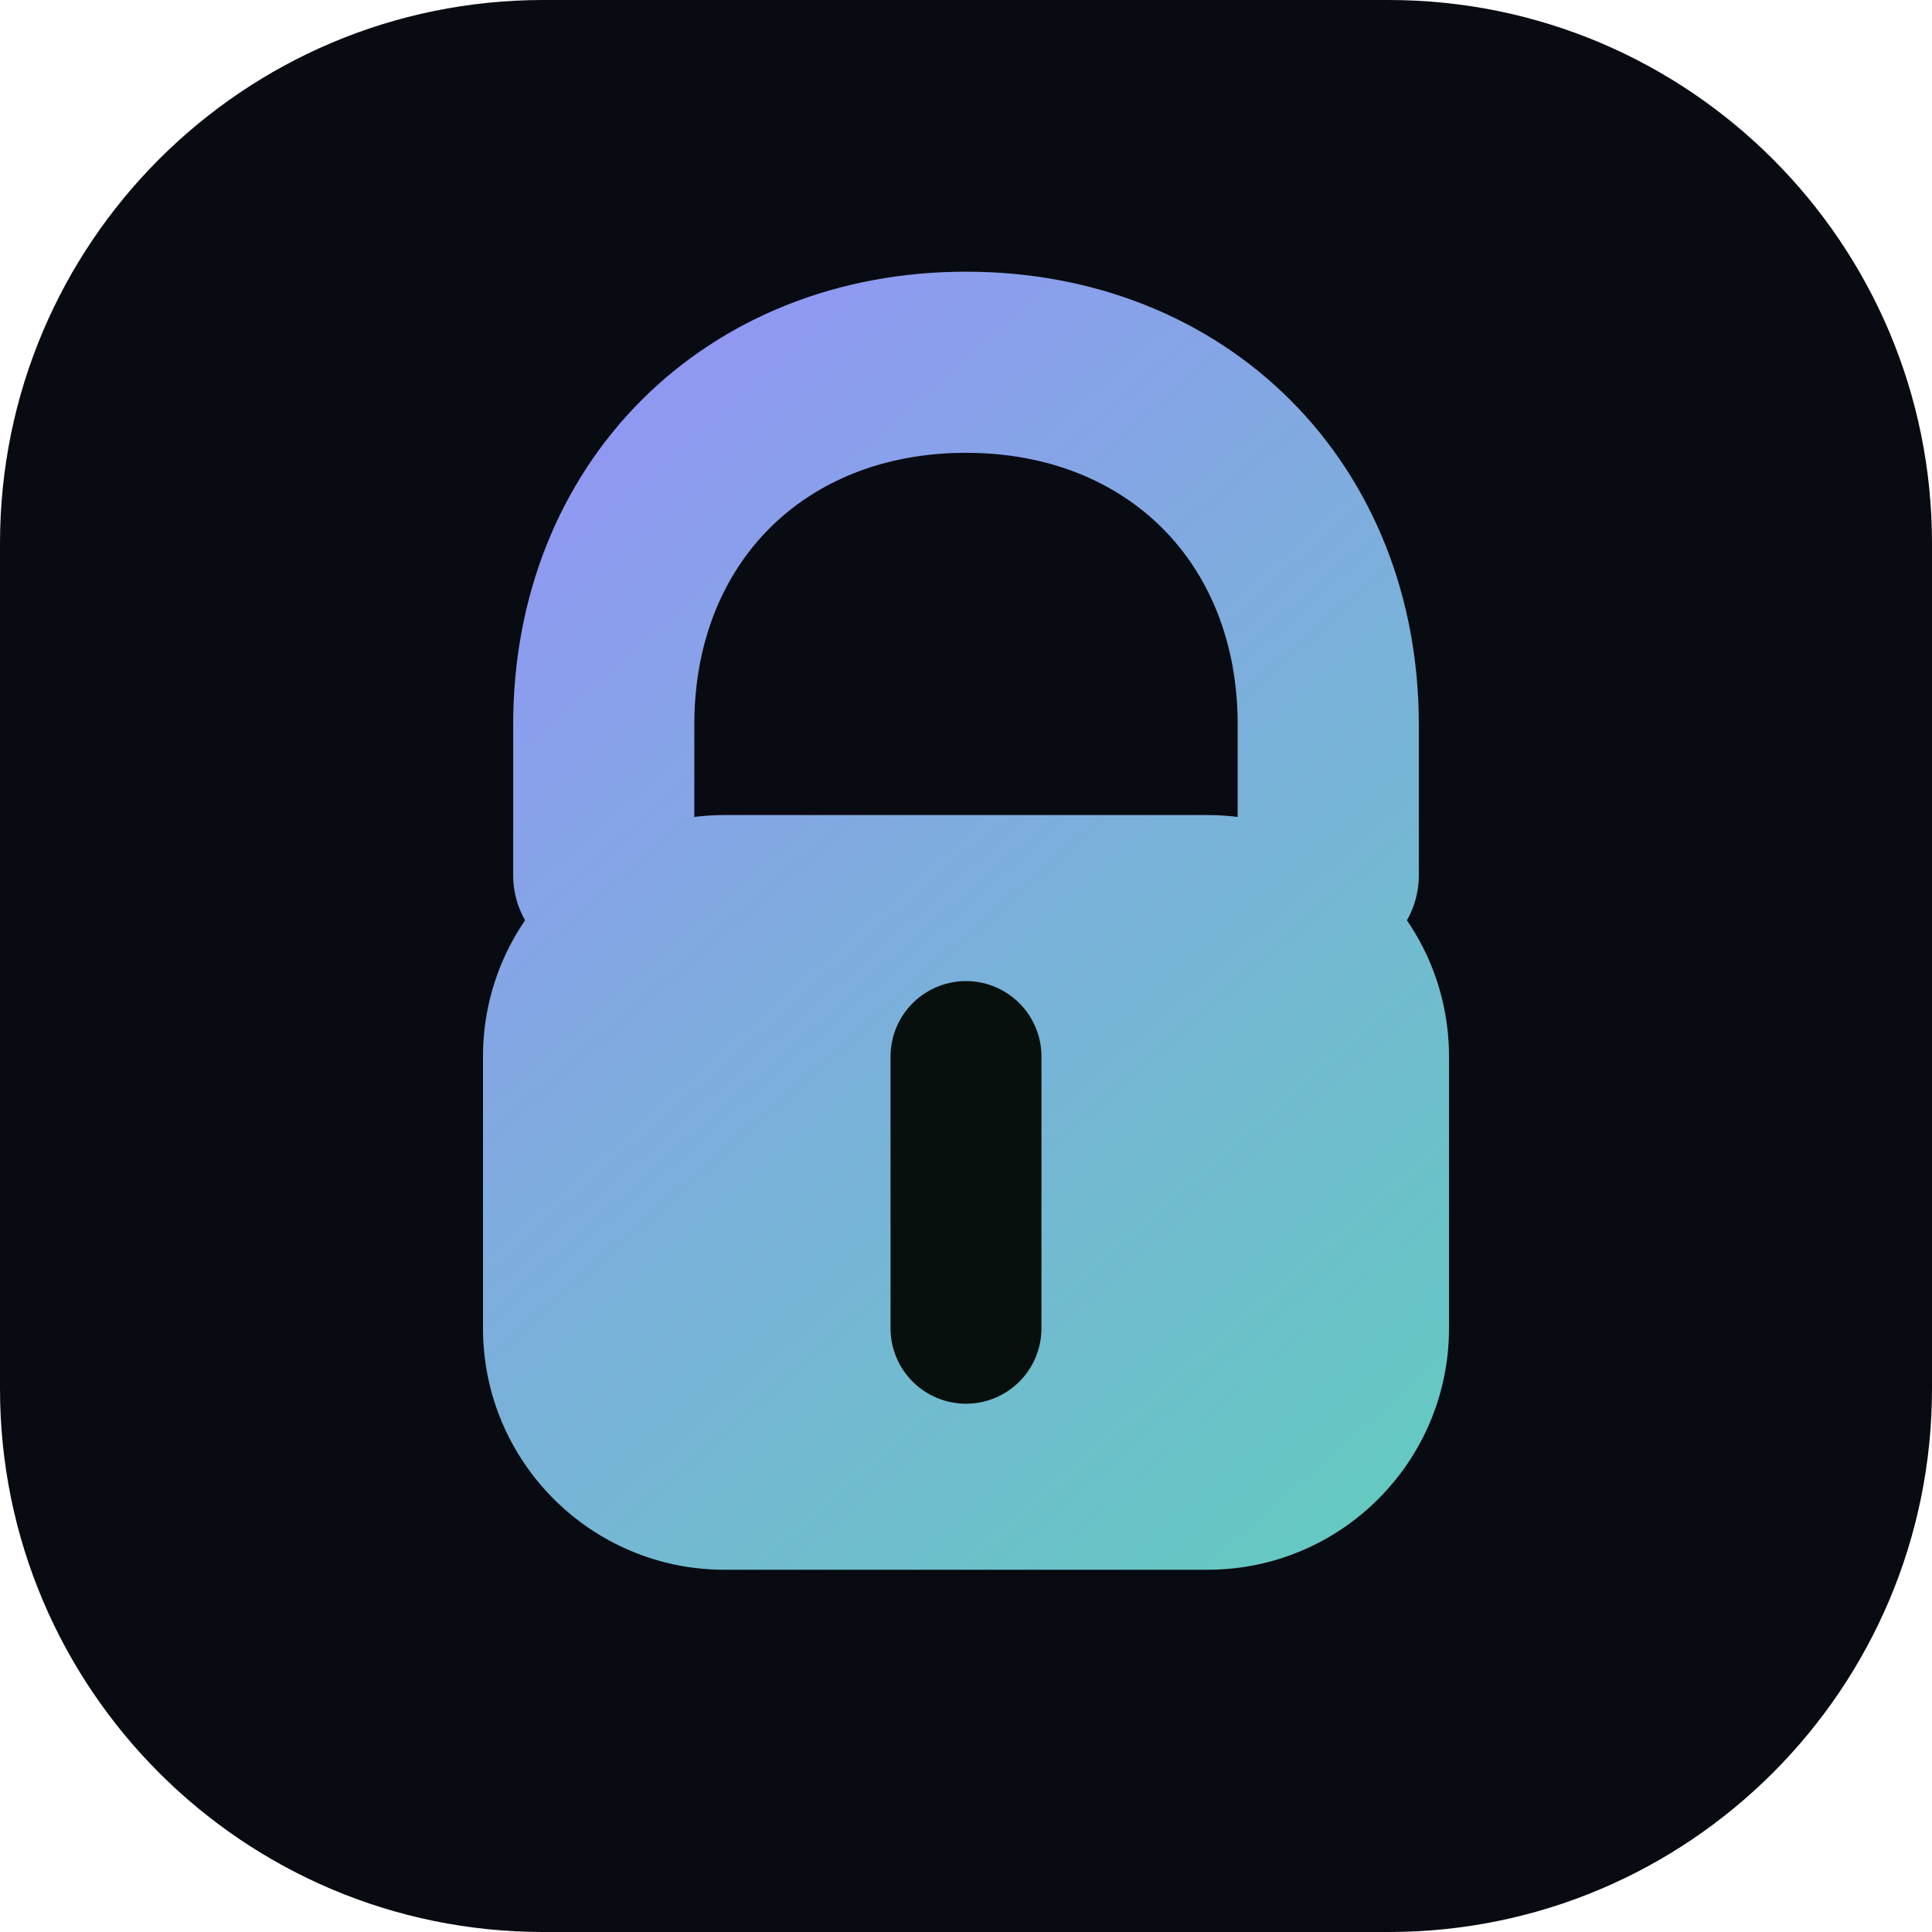
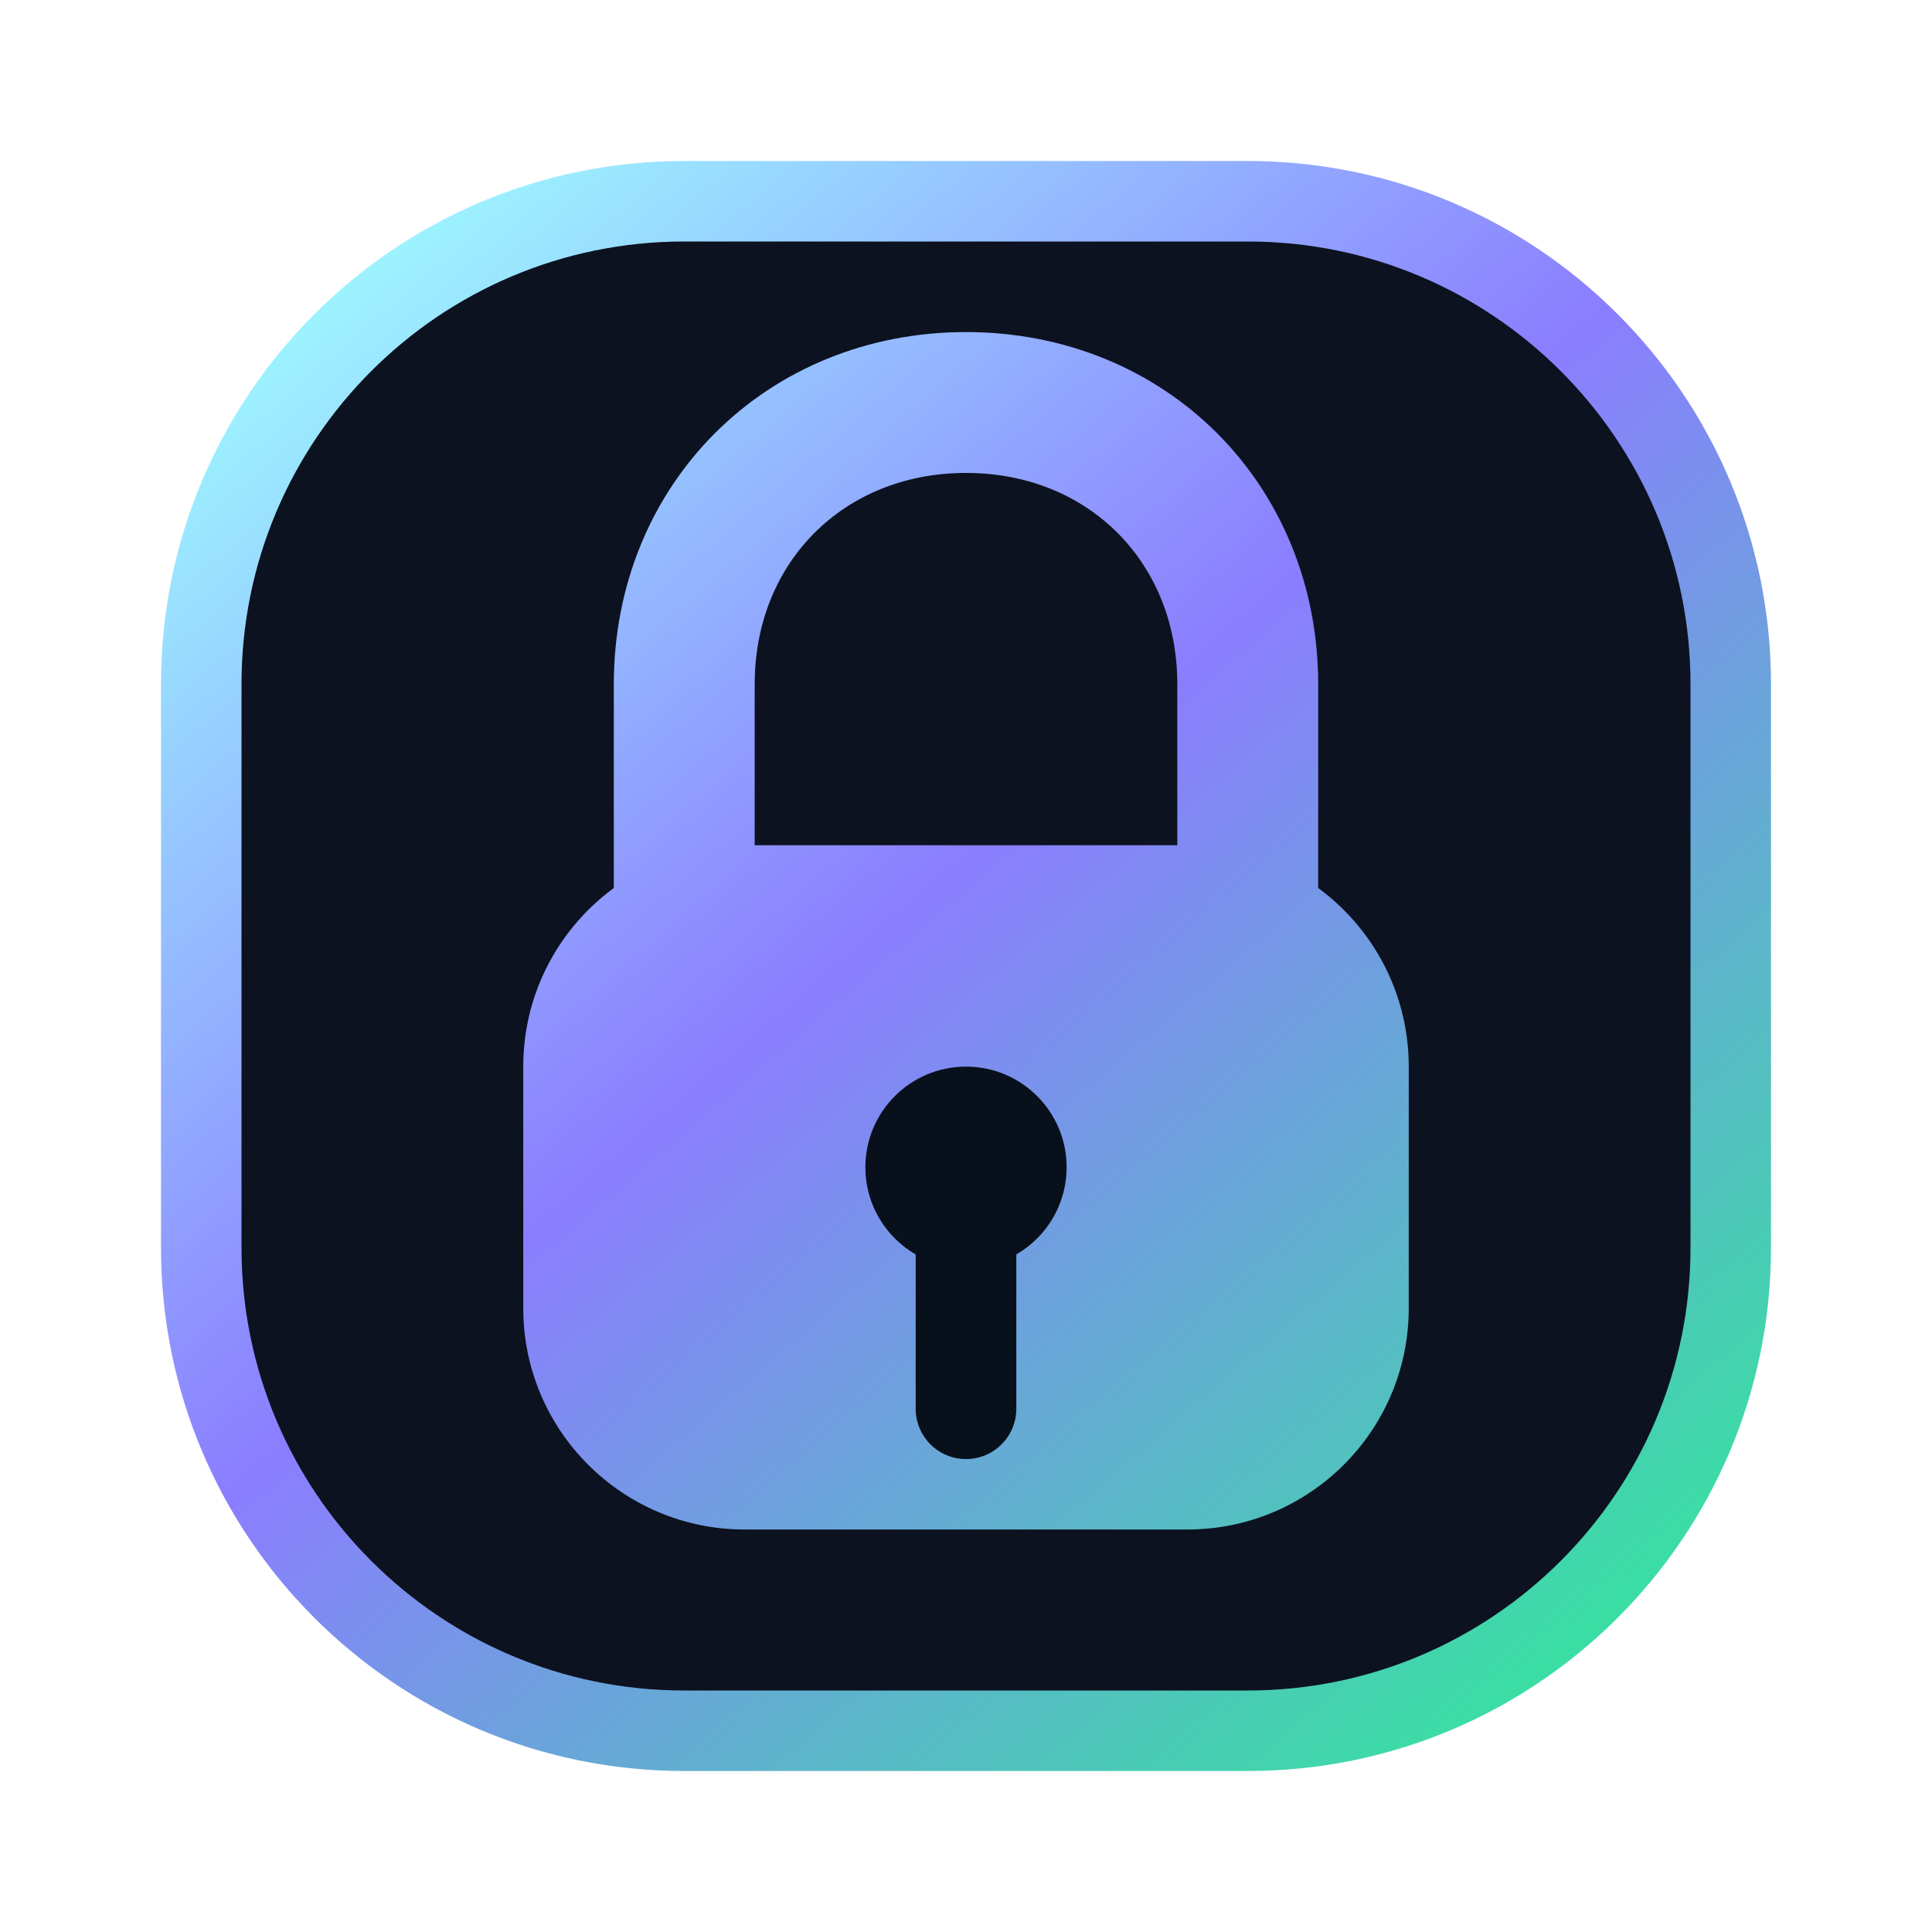
- <svg xmlns="http://www.w3.org/2000/svg" viewBox="0 0 64 64" role="img" aria-label="KPassword">
+ <svg xmlns="http://www.w3.org/2000/svg" viewBox="0 0 96 96" role="img" aria-labelledby="title desc">
  <defs>
-     <linearGradient id="g" x1="10" x2="54" y1="8" y2="58" gradientUnits="userSpaceOnUse">
-       <stop stop-color="#9B8CFF" />
-       <stop offset="1" stop-color="#59D6B4" />
+     <linearGradient id="g" x1="18" y1="12" x2="80" y2="84" gradientUnits="userSpaceOnUse">
+       <stop stop-color="#9df6ff" />
+       <stop offset="0.45" stop-color="#8b7dff" />
+       <stop offset="1" stop-color="#36e39f" />
    </linearGradient>
  </defs>
-   <rect width="64" height="64" rx="18" fill="#090B12" />
-   <path d="M20 29v-5c0-7 5-12 12-12s12 5 12 12v5" fill="none" stroke="url(#g)" stroke-width="6" stroke-linecap="round" />
-   <rect x="16" y="27" width="32" height="25" rx="8" fill="url(#g)" />
-   <path d="M32 35v9" stroke="#07100D" stroke-width="5" stroke-linecap="round" />
+   <rect x="10" y="10" width="76" height="76" rx="24" fill="#0d1220" stroke="url(#g)" stroke-width="4" />
+   <path d="M34 44V34c0-8 6-14 14-14s14 6 14 14v10" fill="none" stroke="url(#g)" stroke-width="7" stroke-linecap="round" />
+   <rect x="26" y="42" width="44" height="34" rx="11" fill="url(#g)" />
+   <circle cx="48" cy="58" r="5" fill="#08101c" />
+   <path d="M48 62v8" stroke="#08101c" stroke-width="5" stroke-linecap="round" />
</svg>
